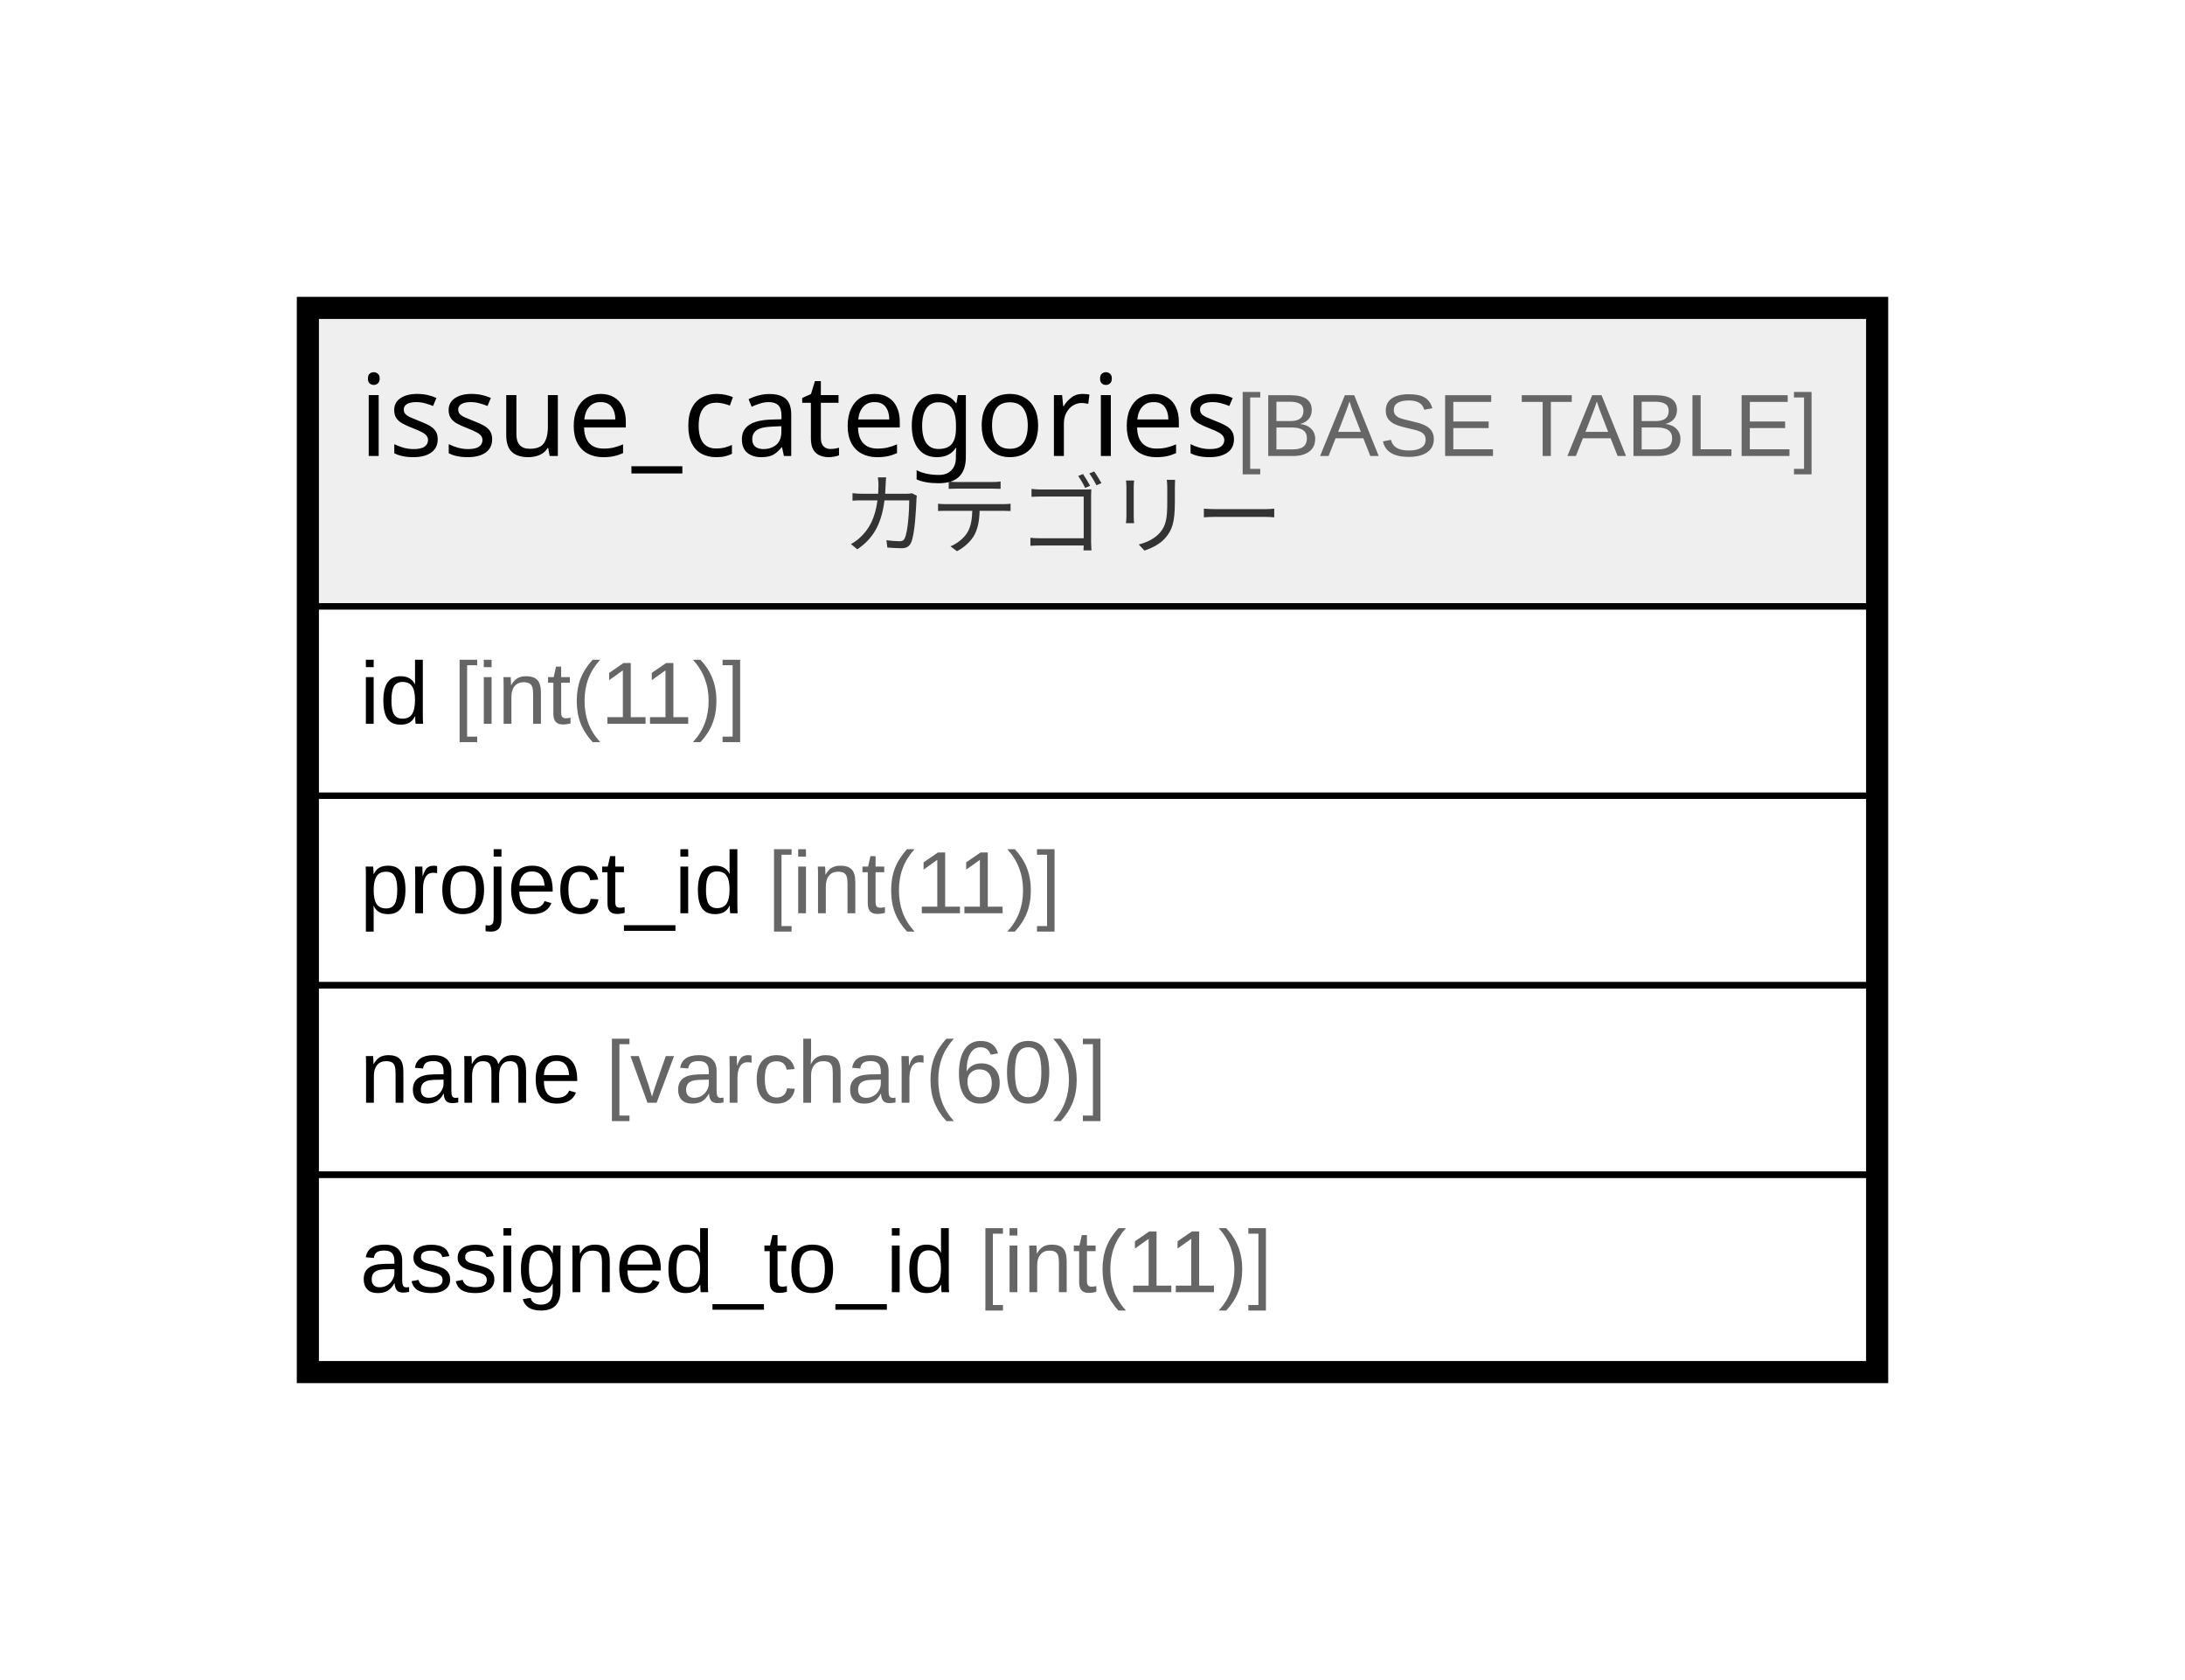
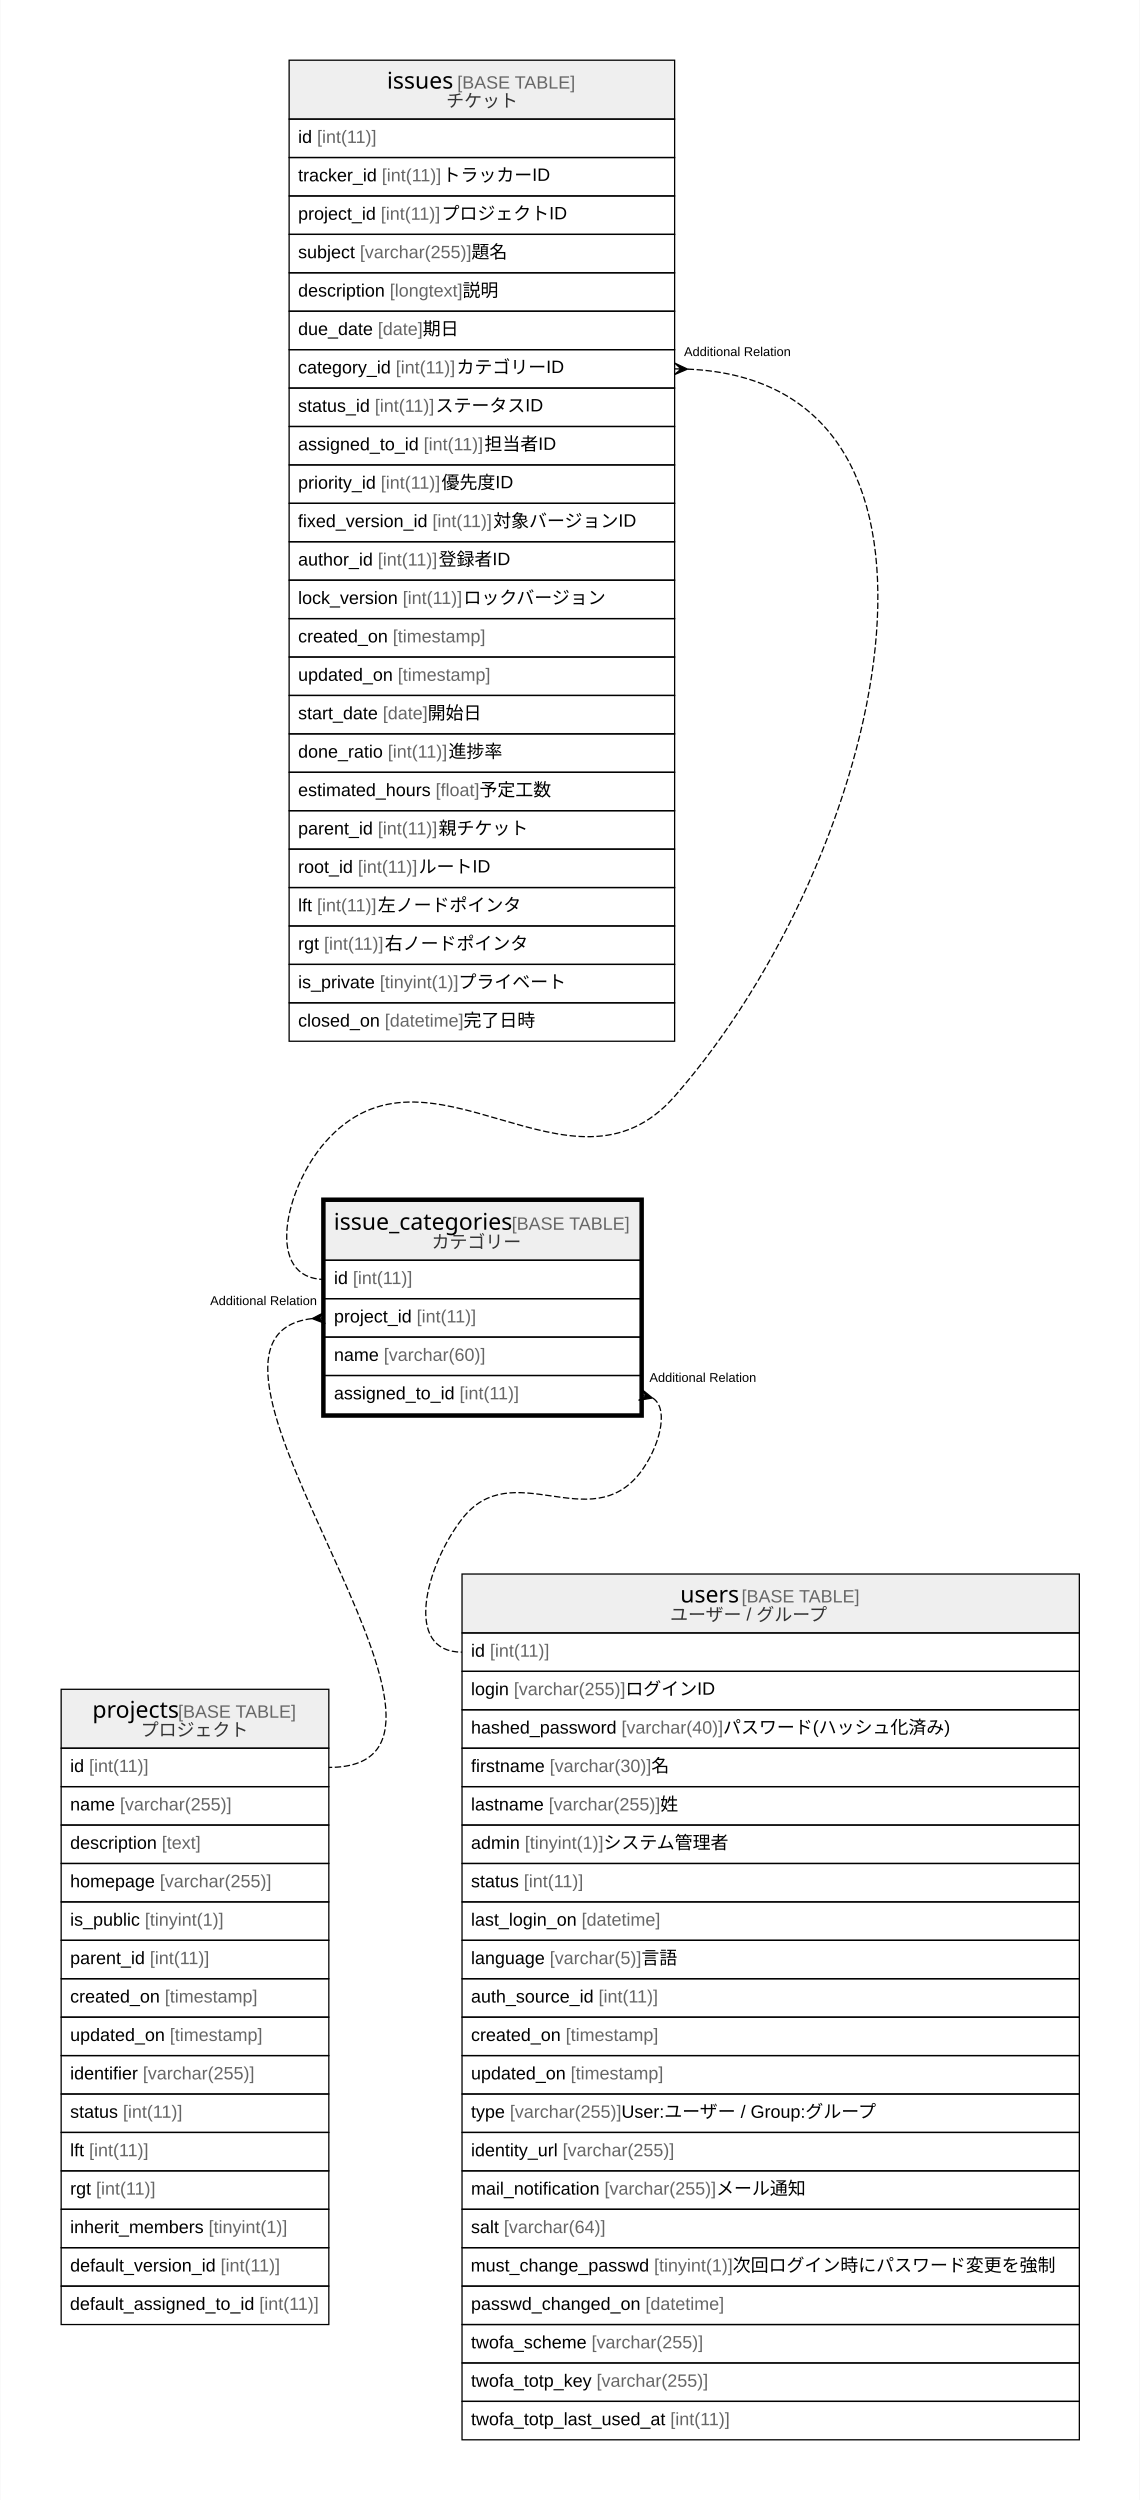
- <svg xmlns="http://www.w3.org/2000/svg" width="346pt" height="266pt" viewBox="0.00 0.00 346.00 266.00">
-   <g id="graph0" class="graph" transform="scale(1 1) rotate(0) translate(4 262)">
-     <polygon fill="#ffffff" stroke="transparent" points="-4,4 -4,-262 342,-262 342,4 -4,4" />
+ <svg xmlns="http://www.w3.org/2000/svg" width="890pt" height="1952pt" viewBox="0.00 0.00 889.50 1952.00">
+   <g id="graph0" class="graph" transform="scale(1 1) rotate(0) translate(4 1948)">
+     <polygon fill="#ffffff" stroke="transparent" points="-4,4 -4,-1948 885.5,-1948 885.5,4 -4,4" />
    <g id="node1" class="node">
-       <polygon fill="#efefef" stroke="transparent" points="46,-166 46,-212 292,-212 292,-166 46,-166" />
-       <polygon fill="none" stroke="#000000" points="46,-166 46,-212 292,-212 292,-166 46,-166" />
-       <text text-anchor="start" x="52.857" y="-189.8" font-family="Arial Bold" font-size="18.00" fill="#000000">issue_categories</text>
-       <text text-anchor="start" x="187.889" y="-189.8" font-family="Arial" font-size="14.00" fill="#000000"> </text>
-       <text text-anchor="start" x="191.78" y="-189.8" font-family="Arial" font-size="14.00" fill="#666666">[BASE TABLE]</text>
-       <text text-anchor="start" x="129.215" y="-175.4" font-family="Arial" font-size="14.00" fill="#333333">カテゴリー</text>
-       <polygon fill="none" stroke="#000000" points="46,-136 46,-166 292,-166 292,-136 46,-136" />
-       <text text-anchor="start" x="53" y="-147.4" font-family="Arial" font-size="14.00" fill="#000000">id </text>
-       <text text-anchor="start" x="67.78" y="-147.4" font-family="Arial" font-size="14.00" fill="#666666">[int(11)]</text>
-       <polygon fill="none" stroke="#000000" points="46,-106 46,-136 292,-136 292,-106 46,-106" />
-       <text text-anchor="start" x="53" y="-117.4" font-family="Arial" font-size="14.00" fill="#000000">project_id </text>
-       <text text-anchor="start" x="117.568" y="-117.4" font-family="Arial" font-size="14.00" fill="#666666">[int(11)]</text>
-       <polygon fill="none" stroke="#000000" points="46,-76 46,-106 292,-106 292,-76 46,-76" />
-       <text text-anchor="start" x="53" y="-87.4" font-family="Arial" font-size="14.00" fill="#000000">name </text>
-       <text text-anchor="start" x="91.899" y="-87.4" font-family="Arial" font-size="14.00" fill="#666666">[varchar(60)]</text>
-       <polygon fill="none" stroke="#000000" points="46,-46 46,-76 292,-76 292,-46 46,-46" />
-       <text text-anchor="start" x="53" y="-57.4" font-family="Arial" font-size="14.00" fill="#000000">assigned_to_id </text>
-       <text text-anchor="start" x="151.038" y="-57.4" font-family="Arial" font-size="14.00" fill="#666666">[int(11)]</text>
-       <polygon fill="none" stroke="#000000" stroke-width="3" points="44.5,-44.5 44.5,-213.5 293.5,-213.5 293.5,-44.5 44.5,-44.5" />
+       <polygon fill="#efefef" stroke="transparent" points="249.5,-964 249.5,-1010 495.5,-1010 495.5,-964 249.5,-964" />
+       <polygon fill="none" stroke="#000000" points="249.5,-964 249.5,-1010 495.5,-1010 495.5,-964 249.5,-964" />
+       <text text-anchor="start" x="256.357" y="-987.8" font-family="Arial Bold" font-size="18.00" fill="#000000">issue_categories</text>
+       <text text-anchor="start" x="391.389" y="-987.8" font-family="Arial" font-size="14.00" fill="#000000"> </text>
+       <text text-anchor="start" x="395.28" y="-987.8" font-family="Arial" font-size="14.00" fill="#666666">[BASE TABLE]</text>
+       <text text-anchor="start" x="332.715" y="-973.4" font-family="Arial" font-size="14.00" fill="#333333">カテゴリー</text>
+       <polygon fill="none" stroke="#000000" points="249.5,-934 249.5,-964 495.5,-964 495.5,-934 249.5,-934" />
+       <text text-anchor="start" x="256.5" y="-945.4" font-family="Arial" font-size="14.00" fill="#000000">id </text>
+       <text text-anchor="start" x="271.28" y="-945.4" font-family="Arial" font-size="14.00" fill="#666666">[int(11)]</text>
+       <polygon fill="none" stroke="#000000" points="249.5,-904 249.5,-934 495.5,-934 495.5,-904 249.5,-904" />
+       <text text-anchor="start" x="256.5" y="-915.4" font-family="Arial" font-size="14.00" fill="#000000">project_id </text>
+       <text text-anchor="start" x="321.068" y="-915.4" font-family="Arial" font-size="14.00" fill="#666666">[int(11)]</text>
+       <polygon fill="none" stroke="#000000" points="249.5,-874 249.5,-904 495.5,-904 495.5,-874 249.5,-874" />
+       <text text-anchor="start" x="256.5" y="-885.4" font-family="Arial" font-size="14.00" fill="#000000">name </text>
+       <text text-anchor="start" x="295.399" y="-885.4" font-family="Arial" font-size="14.00" fill="#666666">[varchar(60)]</text>
+       <polygon fill="none" stroke="#000000" points="249.5,-844 249.5,-874 495.5,-874 495.5,-844 249.5,-844" />
+       <text text-anchor="start" x="256.5" y="-855.4" font-family="Arial" font-size="14.00" fill="#000000">assigned_to_id </text>
+       <text text-anchor="start" x="354.538" y="-855.4" font-family="Arial" font-size="14.00" fill="#666666">[int(11)]</text>
+       <polygon fill="none" stroke="#000000" stroke-width="3" points="248,-842.5 248,-1011.5 497,-1011.5 497,-842.5 248,-842.5" />
+     </g>
+     <g id="node3" class="node">
+       <polygon fill="#efefef" stroke="transparent" points="43.5,-583 43.5,-629 252.5,-629 252.5,-583 43.5,-583" />
+       <polygon fill="none" stroke="#000000" points="43.5,-583 43.5,-629 252.5,-629 252.5,-583 43.5,-583" />
+       <text text-anchor="start" x="67.87" y="-606.8" font-family="Arial Bold" font-size="18.00" fill="#000000">projects</text>
+       <text text-anchor="start" x="130.877" y="-606.8" font-family="Arial" font-size="14.00" fill="#000000"> </text>
+       <text text-anchor="start" x="134.767" y="-606.8" font-family="Arial" font-size="14.00" fill="#666666">[BASE TABLE]</text>
+       <text text-anchor="start" x="105.627" y="-592.4" font-family="Arial" font-size="14.00" fill="#333333">プロジェクト</text>
+       <polygon fill="none" stroke="#000000" points="43.5,-553 43.5,-583 252.5,-583 252.5,-553 43.5,-553" />
+       <text text-anchor="start" x="50.5" y="-564.4" font-family="Arial" font-size="14.00" fill="#000000">id </text>
+       <text text-anchor="start" x="65.28" y="-564.4" font-family="Arial" font-size="14.00" fill="#666666">[int(11)]</text>
+       <polygon fill="none" stroke="#000000" points="43.5,-523 43.5,-553 252.5,-553 252.5,-523 43.5,-523" />
+       <text text-anchor="start" x="50.5" y="-534.4" font-family="Arial" font-size="14.00" fill="#000000">name </text>
+       <text text-anchor="start" x="89.399" y="-534.4" font-family="Arial" font-size="14.00" fill="#666666">[varchar(255)]</text>
+       <polygon fill="none" stroke="#000000" points="43.5,-493 43.5,-523 252.5,-523 252.5,-493 43.5,-493" />
+       <text text-anchor="start" x="50.5" y="-504.4" font-family="Arial" font-size="14.00" fill="#000000">description </text>
+       <text text-anchor="start" x="122.068" y="-504.4" font-family="Arial" font-size="14.00" fill="#666666">[text]</text>
+       <polygon fill="none" stroke="#000000" points="43.5,-463 43.5,-493 252.5,-493 252.5,-463 43.5,-463" />
+       <text text-anchor="start" x="50.5" y="-474.4" font-family="Arial" font-size="14.00" fill="#000000">homepage </text>
+       <text text-anchor="start" x="120.529" y="-474.4" font-family="Arial" font-size="14.00" fill="#666666">[varchar(255)]</text>
+       <polygon fill="none" stroke="#000000" points="43.5,-433 43.5,-463 252.5,-463 252.5,-433 43.5,-433" />
+       <text text-anchor="start" x="50.5" y="-444.4" font-family="Arial" font-size="14.00" fill="#000000">is_public </text>
+       <text text-anchor="start" x="108.841" y="-444.4" font-family="Arial" font-size="14.00" fill="#666666">[tinyint(1)]</text>
+       <polygon fill="none" stroke="#000000" points="43.5,-403 43.5,-433 252.5,-433 252.5,-403 43.5,-403" />
+       <text text-anchor="start" x="50.5" y="-414.4" font-family="Arial" font-size="14.00" fill="#000000">parent_id </text>
+       <text text-anchor="start" x="112.744" y="-414.4" font-family="Arial" font-size="14.00" fill="#666666">[int(11)]</text>
+       <polygon fill="none" stroke="#000000" points="43.5,-373 43.5,-403 252.5,-403 252.5,-373 43.5,-373" />
+       <text text-anchor="start" x="50.5" y="-384.4" font-family="Arial" font-size="14.00" fill="#000000">created_on </text>
+       <text text-anchor="start" x="124.42" y="-384.4" font-family="Arial" font-size="14.00" fill="#666666">[timestamp]</text>
+       <polygon fill="none" stroke="#000000" points="43.5,-343 43.5,-373 252.5,-373 252.5,-343 43.5,-343" />
+       <text text-anchor="start" x="50.5" y="-354.4" font-family="Arial" font-size="14.00" fill="#000000">updated_on </text>
+       <text text-anchor="start" x="128.325" y="-354.4" font-family="Arial" font-size="14.00" fill="#666666">[timestamp]</text>
+       <polygon fill="none" stroke="#000000" points="43.5,-313 43.5,-343 252.5,-343 252.5,-313 43.5,-313" />
+       <text text-anchor="start" x="50.5" y="-324.4" font-family="Arial" font-size="14.00" fill="#000000">identifier </text>
+       <text text-anchor="start" x="107.283" y="-324.4" font-family="Arial" font-size="14.00" fill="#666666">[varchar(255)]</text>
+       <polygon fill="none" stroke="#000000" points="43.5,-283 43.5,-313 252.5,-313 252.5,-283 43.5,-283" />
+       <text text-anchor="start" x="50.5" y="-294.4" font-family="Arial" font-size="14.00" fill="#000000">status </text>
+       <text text-anchor="start" x="91.737" y="-294.4" font-family="Arial" font-size="14.00" fill="#666666">[int(11)]</text>
+       <polygon fill="none" stroke="#000000" points="43.5,-253 43.5,-283 252.5,-283 252.5,-253 43.5,-253" />
+       <text text-anchor="start" x="50.5" y="-264.4" font-family="Arial" font-size="14.00" fill="#000000">lft </text>
+       <text text-anchor="start" x="65.278" y="-264.4" font-family="Arial" font-size="14.00" fill="#666666">[int(11)]</text>
+       <polygon fill="none" stroke="#000000" points="43.5,-223 43.5,-253 252.5,-253 252.5,-223 43.5,-223" />
+       <text text-anchor="start" x="50.5" y="-234.4" font-family="Arial" font-size="14.00" fill="#000000">rgt </text>
+       <text text-anchor="start" x="70.724" y="-234.4" font-family="Arial" font-size="14.00" fill="#666666">[int(11)]</text>
+       <polygon fill="none" stroke="#000000" points="43.5,-193 43.5,-223 252.5,-223 252.5,-193 43.5,-193" />
+       <text text-anchor="start" x="50.5" y="-204.4" font-family="Arial" font-size="14.00" fill="#000000">inherit_members </text>
+       <text text-anchor="start" x="158.615" y="-204.4" font-family="Arial" font-size="14.00" fill="#666666">[tinyint(1)]</text>
+       <polygon fill="none" stroke="#000000" points="43.5,-163 43.5,-193 252.5,-193 252.5,-163 43.5,-163" />
+       <text text-anchor="start" x="50.5" y="-174.4" font-family="Arial" font-size="14.00" fill="#000000">default_version_id </text>
+       <text text-anchor="start" x="167.978" y="-174.4" font-family="Arial" font-size="14.00" fill="#666666">[int(11)]</text>
+       <polygon fill="none" stroke="#000000" points="43.5,-133 43.5,-163 252.5,-163 252.5,-133 43.5,-133" />
+       <text text-anchor="start" x="50.357" y="-144.4" font-family="Arial" font-size="14.00" fill="#000000">default_assigned_to_id </text>
+       <text text-anchor="start" x="198.196" y="-144.4" font-family="Arial" font-size="14.00" fill="#666666">[int(11)]</text>
+     </g>
+     <g id="edge2" class="edge">
+       <path fill="none" stroke="#000000" stroke-dasharray="5,2" d="M239.295,-918.431C108.002,-902.74 404.849,-568 252.5,-568" />
+       <polygon fill="#000000" stroke="#000000" points="239.516,-918.443 249.249,-923.493 244.508,-918.721 249.5,-919 249.5,-919 249.5,-919 244.508,-918.721 249.751,-914.507 239.516,-918.443 239.516,-918.443" />
+       <text text-anchor="start" x="159.825" y="-929" font-family="Arial" font-size="10.00" fill="#000000">Additional Relation</text>
+     </g>
+     <g id="node4" class="node">
+       <polygon fill="#efefef" stroke="transparent" points="356.5,-673 356.5,-719 838.5,-719 838.5,-673 356.5,-673" />
+       <polygon fill="none" stroke="#000000" points="356.5,-673 356.5,-719 838.5,-719 838.5,-673 356.5,-673" />
+       <text text-anchor="start" x="526.871" y="-696.8" font-family="Arial Bold" font-size="18.00" fill="#000000">users</text>
+       <text text-anchor="start" x="570.875" y="-696.8" font-family="Arial" font-size="14.00" fill="#000000"> </text>
+       <text text-anchor="start" x="574.766" y="-696.8" font-family="Arial" font-size="14.00" fill="#666666">[BASE TABLE]</text>
+       <text text-anchor="start" x="518.956" y="-682.4" font-family="Arial" font-size="14.00" fill="#333333">ユーザー / グループ</text>
+       <polygon fill="none" stroke="#000000" points="356.5,-643 356.5,-673 838.5,-673 838.5,-643 356.5,-643" />
+       <text text-anchor="start" x="363.5" y="-654.4" font-family="Arial" font-size="14.00" fill="#000000">id </text>
+       <text text-anchor="start" x="378.28" y="-654.4" font-family="Arial" font-size="14.00" fill="#666666">[int(11)]</text>
+       <polygon fill="none" stroke="#000000" points="356.5,-613 356.5,-643 838.5,-643 838.5,-613 356.5,-613" />
+       <text text-anchor="start" x="363.5" y="-624.4" font-family="Arial" font-size="14.00" fill="#000000">login </text>
+       <text text-anchor="start" x="396.952" y="-624.4" font-family="Arial" font-size="14.00" fill="#666666">[varchar(255)]</text>
+       <text text-anchor="start" x="484.071" y="-624.4" font-family="Arial" font-size="14.00" fill="#000000"> ログインID</text>
+       <polygon fill="none" stroke="#000000" points="356.5,-583 356.5,-613 838.5,-613 838.5,-583 356.5,-583" />
+       <text text-anchor="start" x="363.5" y="-594.4" font-family="Arial" font-size="14.00" fill="#000000">hashed_password </text>
+       <text text-anchor="start" x="480.984" y="-594.4" font-family="Arial" font-size="14.00" fill="#666666">[varchar(40)]</text>
+       <text text-anchor="start" x="560.32" y="-594.4" font-family="Arial" font-size="14.00" fill="#000000"> パスワード(ハッシュ化済み)</text>
+       <polygon fill="none" stroke="#000000" points="356.5,-553 356.5,-583 838.5,-583 838.5,-553 356.5,-553" />
+       <text text-anchor="start" x="363.5" y="-564.4" font-family="Arial" font-size="14.00" fill="#000000">firstname </text>
+       <text text-anchor="start" x="424.947" y="-564.4" font-family="Arial" font-size="14.00" fill="#666666">[varchar(30)]</text>
+       <text text-anchor="start" x="504.284" y="-564.4" font-family="Arial" font-size="14.00" fill="#000000"> 名</text>
+       <polygon fill="none" stroke="#000000" points="356.5,-523 356.5,-553 838.5,-553 838.5,-523 356.5,-523" />
+       <text text-anchor="start" x="363.5" y="-534.4" font-family="Arial" font-size="14.00" fill="#000000">lastname </text>
+       <text text-anchor="start" x="424.179" y="-534.4" font-family="Arial" font-size="14.00" fill="#666666">[varchar(255)]</text>
+       <text text-anchor="start" x="511.298" y="-534.4" font-family="Arial" font-size="14.00" fill="#000000"> 姓</text>
+       <polygon fill="none" stroke="#000000" points="356.5,-493 356.5,-523 838.5,-523 838.5,-493 356.5,-493" />
+       <text text-anchor="start" x="363.5" y="-504.4" font-family="Arial" font-size="14.00" fill="#000000">admin </text>
+       <text text-anchor="start" x="405.506" y="-504.4" font-family="Arial" font-size="14.00" fill="#666666">[tinyint(1)]</text>
+       <text text-anchor="start" x="466.95" y="-504.4" font-family="Arial" font-size="14.00" fill="#000000"> システム管理者</text>
+       <polygon fill="none" stroke="#000000" points="356.5,-463 356.5,-493 838.5,-493 838.5,-463 356.5,-463" />
+       <text text-anchor="start" x="363.5" y="-474.4" font-family="Arial" font-size="14.00" fill="#000000">status </text>
+       <text text-anchor="start" x="404.737" y="-474.4" font-family="Arial" font-size="14.00" fill="#666666">[int(11)]</text>
+       <polygon fill="none" stroke="#000000" points="356.5,-433 356.5,-463 838.5,-463 838.5,-433 356.5,-433" />
+       <text text-anchor="start" x="363.5" y="-444.4" font-family="Arial" font-size="14.00" fill="#000000">last_login_on </text>
+       <text text-anchor="start" x="449.862" y="-444.4" font-family="Arial" font-size="14.00" fill="#666666">[datetime]</text>
+       <polygon fill="none" stroke="#000000" points="356.5,-403 356.5,-433 838.5,-433 838.5,-403 356.5,-403" />
+       <text text-anchor="start" x="363.5" y="-414.4" font-family="Arial" font-size="14.00" fill="#000000">language </text>
+       <text text-anchor="start" x="424.975" y="-414.4" font-family="Arial" font-size="14.00" fill="#666666">[varchar(5)]</text>
+       <text text-anchor="start" x="496.529" y="-414.4" font-family="Arial" font-size="14.00" fill="#000000"> 言語</text>
+       <polygon fill="none" stroke="#000000" points="356.5,-373 356.5,-403 838.5,-403 838.5,-373 356.5,-373" />
+       <text text-anchor="start" x="363.5" y="-384.4" font-family="Arial" font-size="14.00" fill="#000000">auth_source_id </text>
+       <text text-anchor="start" x="463.092" y="-384.4" font-family="Arial" font-size="14.00" fill="#666666">[int(11)]</text>
+       <polygon fill="none" stroke="#000000" points="356.5,-343 356.5,-373 838.5,-373 838.5,-343 356.5,-343" />
+       <text text-anchor="start" x="363.5" y="-354.4" font-family="Arial" font-size="14.00" fill="#000000">created_on </text>
+       <text text-anchor="start" x="437.42" y="-354.4" font-family="Arial" font-size="14.00" fill="#666666">[timestamp]</text>
+       <polygon fill="none" stroke="#000000" points="356.5,-313 356.5,-343 838.5,-343 838.5,-313 356.5,-313" />
+       <text text-anchor="start" x="363.5" y="-324.4" font-family="Arial" font-size="14.00" fill="#000000">updated_on </text>
+       <text text-anchor="start" x="441.325" y="-324.4" font-family="Arial" font-size="14.00" fill="#666666">[timestamp]</text>
+       <polygon fill="none" stroke="#000000" points="356.5,-283 356.5,-313 838.5,-313 838.5,-283 356.5,-283" />
+       <text text-anchor="start" x="363.5" y="-294.4" font-family="Arial" font-size="14.00" fill="#000000">type </text>
+       <text text-anchor="start" x="393.846" y="-294.4" font-family="Arial" font-size="14.00" fill="#666666">[varchar(255)]</text>
+       <text text-anchor="start" x="480.966" y="-294.4" font-family="Arial" font-size="14.00" fill="#000000"> User:ユーザー / Group:グループ</text>
+       <polygon fill="none" stroke="#000000" points="356.5,-253 356.5,-283 838.5,-283 838.5,-253 356.5,-253" />
+       <text text-anchor="start" x="363.5" y="-264.4" font-family="Arial" font-size="14.00" fill="#000000">identity_url </text>
+       <text text-anchor="start" x="435.065" y="-264.4" font-family="Arial" font-size="14.00" fill="#666666">[varchar(255)]</text>
+       <polygon fill="none" stroke="#000000" points="356.5,-223 356.5,-253 838.5,-253 838.5,-223 356.5,-223" />
+       <text text-anchor="start" x="363.5" y="-234.4" font-family="Arial" font-size="14.00" fill="#000000">mail_notification </text>
+       <text text-anchor="start" x="467.734" y="-234.4" font-family="Arial" font-size="14.00" fill="#666666">[varchar(255)]</text>
+       <text text-anchor="start" x="554.853" y="-234.4" font-family="Arial" font-size="14.00" fill="#000000"> メール通知</text>
+       <polygon fill="none" stroke="#000000" points="356.5,-193 356.5,-223 838.5,-223 838.5,-193 356.5,-193" />
+       <text text-anchor="start" x="363.5" y="-204.4" font-family="Arial" font-size="14.00" fill="#000000">salt </text>
+       <text text-anchor="start" x="389.17" y="-204.4" font-family="Arial" font-size="14.00" fill="#666666">[varchar(64)]</text>
+       <polygon fill="none" stroke="#000000" points="356.5,-163 356.5,-193 838.5,-193 838.5,-163 356.5,-163" />
+       <text text-anchor="start" x="363.265" y="-174.4" font-family="Arial" font-size="14.00" fill="#000000">must_change_passwd </text>
+       <text text-anchor="start" x="506.422" y="-174.4" font-family="Arial" font-size="14.00" fill="#666666">[tinyint(1)]</text>
+       <text text-anchor="start" x="567.866" y="-174.4" font-family="Arial" font-size="14.00" fill="#000000"> 次回ログイン時にパスワード変更を強制</text>
+       <polygon fill="none" stroke="#000000" points="356.5,-133 356.5,-163 838.5,-163 838.5,-133 356.5,-133" />
+       <text text-anchor="start" x="363.5" y="-144.4" font-family="Arial" font-size="14.00" fill="#000000">passwd_changed_on </text>
+       <text text-anchor="start" x="499.671" y="-144.4" font-family="Arial" font-size="14.00" fill="#666666">[datetime]</text>
+       <polygon fill="none" stroke="#000000" points="356.5,-103 356.5,-133 838.5,-133 838.5,-103 356.5,-103" />
+       <text text-anchor="start" x="363.5" y="-114.4" font-family="Arial" font-size="14.00" fill="#000000">twofa_scheme </text>
+       <text text-anchor="start" x="457.635" y="-114.4" font-family="Arial" font-size="14.00" fill="#666666">[varchar(255)]</text>
+       <polygon fill="none" stroke="#000000" points="356.5,-73 356.5,-103 838.5,-103 838.5,-73 356.5,-73" />
+       <text text-anchor="start" x="363.5" y="-84.4" font-family="Arial" font-size="14.00" fill="#000000">twofa_totp_key </text>
+       <text text-anchor="start" x="461.538" y="-84.4" font-family="Arial" font-size="14.00" fill="#666666">[varchar(255)]</text>
+       <polygon fill="none" stroke="#000000" points="356.5,-43 356.5,-73 838.5,-73 838.5,-43 356.5,-43" />
+       <text text-anchor="start" x="363.5" y="-54.4" font-family="Arial" font-size="14.00" fill="#000000">twofa_totp_last_used_at </text>
+       <text text-anchor="start" x="519.121" y="-54.4" font-family="Arial" font-size="14.00" fill="#666666">[int(11)]</text>
+     </g>
+     <g id="edge3" class="edge">
+       <path fill="none" stroke="#000000" stroke-dasharray="5,2" d="M505.573,-856.322C519.176,-847.08 509.501,-816.09 495.5,-798 456.44,-747.534 395.56,-812.466 356.5,-762 328.208,-725.448 310.278,-658 356.5,-658" />
+       <polygon fill="#000000" stroke="#000000" points="505.164,-856.431 494.344,-854.651 500.332,-857.716 495.5,-859 495.5,-859 495.5,-859 500.332,-857.716 496.656,-863.349 505.164,-856.431 505.164,-856.431" />
+       <text text-anchor="start" x="502.825" y="-869" font-family="Arial" font-size="10.00" fill="#000000">Additional Relation</text>
+     </g>
+     <g id="node2" class="node">
+       <polygon fill="#efefef" stroke="transparent" points="221.5,-1855 221.5,-1901 522.5,-1901 522.5,-1855 221.5,-1855" />
+       <polygon fill="none" stroke="#000000" points="221.5,-1855 221.5,-1901 522.5,-1901 522.5,-1855 221.5,-1855" />
+       <text text-anchor="start" x="297.87" y="-1878.8" font-family="Arial Bold" font-size="18.00" fill="#000000">issues</text>
+       <text text-anchor="start" x="348.876" y="-1878.8" font-family="Arial" font-size="14.00" fill="#000000"> </text>
+       <text text-anchor="start" x="352.767" y="-1878.8" font-family="Arial" font-size="14.00" fill="#666666">[BASE TABLE]</text>
+       <text text-anchor="start" x="344.134" y="-1864.4" font-family="Arial" font-size="14.00" fill="#333333">チケット</text>
+       <polygon fill="none" stroke="#000000" points="221.5,-1825 221.5,-1855 522.5,-1855 522.5,-1825 221.5,-1825" />
+       <text text-anchor="start" x="228.5" y="-1836.4" font-family="Arial" font-size="14.00" fill="#000000">id </text>
+       <text text-anchor="start" x="243.28" y="-1836.4" font-family="Arial" font-size="14.00" fill="#666666">[int(11)]</text>
+       <polygon fill="none" stroke="#000000" points="221.5,-1795 221.5,-1825 522.5,-1825 522.5,-1795 221.5,-1795" />
+       <text text-anchor="start" x="228.5" y="-1806.4" font-family="Arial" font-size="14.00" fill="#000000">tracker_id </text>
+       <text text-anchor="start" x="293.839" y="-1806.4" font-family="Arial" font-size="14.00" fill="#666666">[int(11)]</text>
+       <text text-anchor="start" x="341.287" y="-1806.4" font-family="Arial" font-size="14.00" fill="#000000"> トラッカーID</text>
+       <polygon fill="none" stroke="#000000" points="221.5,-1765 221.5,-1795 522.5,-1795 522.5,-1765 221.5,-1765" />
+       <text text-anchor="start" x="228.5" y="-1776.4" font-family="Arial" font-size="14.00" fill="#000000">project_id </text>
+       <text text-anchor="start" x="293.068" y="-1776.4" font-family="Arial" font-size="14.00" fill="#666666">[int(11)]</text>
+       <text text-anchor="start" x="340.515" y="-1776.4" font-family="Arial" font-size="14.00" fill="#000000"> プロジェクトID</text>
+       <polygon fill="none" stroke="#000000" points="221.5,-1735 221.5,-1765 522.5,-1765 522.5,-1735 221.5,-1735" />
+       <text text-anchor="start" x="228.5" y="-1746.4" font-family="Arial" font-size="14.00" fill="#000000">subject </text>
+       <text text-anchor="start" x="276.736" y="-1746.4" font-family="Arial" font-size="14.00" fill="#666666">[varchar(255)]</text>
+       <text text-anchor="start" x="363.855" y="-1746.4" font-family="Arial" font-size="14.00" fill="#000000"> 題名</text>
+       <polygon fill="none" stroke="#000000" points="221.5,-1705 221.5,-1735 522.5,-1735 522.5,-1705 221.5,-1705" />
+       <text text-anchor="start" x="228.5" y="-1716.4" font-family="Arial" font-size="14.00" fill="#000000">description </text>
+       <text text-anchor="start" x="300.068" y="-1716.4" font-family="Arial" font-size="14.00" fill="#666666">[longtext]</text>
+       <text text-anchor="start" x="356.867" y="-1716.4" font-family="Arial" font-size="14.00" fill="#000000"> 説明</text>
+       <polygon fill="none" stroke="#000000" points="221.5,-1675 221.5,-1705 522.5,-1705 522.5,-1675 221.5,-1675" />
+       <text text-anchor="start" x="228.5" y="-1686.4" font-family="Arial" font-size="14.00" fill="#000000">due_date </text>
+       <text text-anchor="start" x="290.759" y="-1686.4" font-family="Arial" font-size="14.00" fill="#666666">[date]</text>
+       <text text-anchor="start" x="325.779" y="-1686.4" font-family="Arial" font-size="14.00" fill="#000000"> 期日</text>
+       <polygon fill="none" stroke="#000000" points="221.5,-1645 221.5,-1675 522.5,-1675 522.5,-1645 221.5,-1645" />
+       <text text-anchor="start" x="228.5" y="-1656.4" font-family="Arial" font-size="14.00" fill="#000000">category_id </text>
+       <text text-anchor="start" x="304.744" y="-1656.4" font-family="Arial" font-size="14.00" fill="#666666">[int(11)]</text>
+       <text text-anchor="start" x="352.191" y="-1656.4" font-family="Arial" font-size="14.00" fill="#000000"> カテゴリーID</text>
+       <polygon fill="none" stroke="#000000" points="221.5,-1615 221.5,-1645 522.5,-1645 522.5,-1615 221.5,-1615" />
+       <text text-anchor="start" x="228.5" y="-1626.4" font-family="Arial" font-size="14.00" fill="#000000">status_id </text>
+       <text text-anchor="start" x="288.409" y="-1626.4" font-family="Arial" font-size="14.00" fill="#666666">[int(11)]</text>
+       <text text-anchor="start" x="335.856" y="-1626.4" font-family="Arial" font-size="14.00" fill="#000000"> ステータスID</text>
+       <polygon fill="none" stroke="#000000" points="221.5,-1585 221.5,-1615 522.5,-1615 522.5,-1585 221.5,-1585" />
+       <text text-anchor="start" x="228.5" y="-1596.4" font-family="Arial" font-size="14.00" fill="#000000">assigned_to_id </text>
+       <text text-anchor="start" x="326.538" y="-1596.4" font-family="Arial" font-size="14.00" fill="#666666">[int(11)]</text>
+       <text text-anchor="start" x="373.985" y="-1596.4" font-family="Arial" font-size="14.00" fill="#000000"> 担当者ID</text>
+       <polygon fill="none" stroke="#000000" points="221.5,-1555 221.5,-1585 522.5,-1585 522.5,-1555 221.5,-1555" />
+       <text text-anchor="start" x="228.5" y="-1566.4" font-family="Arial" font-size="14.00" fill="#000000">priority_id </text>
+       <text text-anchor="start" x="293.053" y="-1566.4" font-family="Arial" font-size="14.00" fill="#666666">[int(11)]</text>
+       <text text-anchor="start" x="340.5" y="-1566.4" font-family="Arial" font-size="14.00" fill="#000000"> 優先度ID</text>
+       <polygon fill="none" stroke="#000000" points="221.5,-1525 221.5,-1555 522.5,-1555 522.5,-1525 221.5,-1525" />
+       <text text-anchor="start" x="228.363" y="-1536.4" font-family="Arial" font-size="14.00" fill="#000000">fixed_version_id </text>
+       <text text-anchor="start" x="333.386" y="-1536.4" font-family="Arial" font-size="14.00" fill="#666666">[int(11)]</text>
+       <text text-anchor="start" x="380.833" y="-1536.4" font-family="Arial" font-size="14.00" fill="#000000"> 対象バージョンID</text>
+       <polygon fill="none" stroke="#000000" points="221.5,-1495 221.5,-1525 522.5,-1525 522.5,-1495 221.5,-1495" />
+       <text text-anchor="start" x="228.5" y="-1506.4" font-family="Arial" font-size="14.00" fill="#000000">author_id </text>
+       <text text-anchor="start" x="290.744" y="-1506.4" font-family="Arial" font-size="14.00" fill="#666666">[int(11)]</text>
+       <text text-anchor="start" x="338.191" y="-1506.4" font-family="Arial" font-size="14.00" fill="#000000"> 登録者ID</text>
+       <polygon fill="none" stroke="#000000" points="221.5,-1465 221.5,-1495 522.5,-1495 522.5,-1465 221.5,-1465" />
+       <text text-anchor="start" x="228.5" y="-1476.4" font-family="Arial" font-size="14.00" fill="#000000">lock_version </text>
+       <text text-anchor="start" x="310.177" y="-1476.4" font-family="Arial" font-size="14.00" fill="#666666">[int(11)]</text>
+       <text text-anchor="start" x="357.625" y="-1476.4" font-family="Arial" font-size="14.00" fill="#000000"> ロックバージョン</text>
+       <polygon fill="none" stroke="#000000" points="221.5,-1435 221.5,-1465 522.5,-1465 522.5,-1435 221.5,-1435" />
+       <text text-anchor="start" x="228.5" y="-1446.4" font-family="Arial" font-size="14.00" fill="#000000">created_on </text>
+       <text text-anchor="start" x="302.42" y="-1446.4" font-family="Arial" font-size="14.00" fill="#666666">[timestamp]</text>
+       <polygon fill="none" stroke="#000000" points="221.5,-1405 221.5,-1435 522.5,-1435 522.5,-1405 221.5,-1405" />
+       <text text-anchor="start" x="228.5" y="-1416.4" font-family="Arial" font-size="14.00" fill="#000000">updated_on </text>
+       <text text-anchor="start" x="306.325" y="-1416.4" font-family="Arial" font-size="14.00" fill="#666666">[timestamp]</text>
+       <polygon fill="none" stroke="#000000" points="221.5,-1375 221.5,-1405 522.5,-1405 522.5,-1375 221.5,-1375" />
+       <text text-anchor="start" x="228.5" y="-1386.4" font-family="Arial" font-size="14.00" fill="#000000">start_date </text>
+       <text text-anchor="start" x="294.636" y="-1386.4" font-family="Arial" font-size="14.00" fill="#666666">[date]</text>
+       <text text-anchor="start" x="329.656" y="-1386.4" font-family="Arial" font-size="14.00" fill="#000000"> 開始日</text>
+       <polygon fill="none" stroke="#000000" points="221.5,-1345 221.5,-1375 522.5,-1375 522.5,-1345 221.5,-1345" />
+       <text text-anchor="start" x="228.5" y="-1356.4" font-family="Arial" font-size="14.00" fill="#000000">done_ratio </text>
+       <text text-anchor="start" x="298.527" y="-1356.4" font-family="Arial" font-size="14.00" fill="#666666">[int(11)]</text>
+       <text text-anchor="start" x="345.974" y="-1356.4" font-family="Arial" font-size="14.00" fill="#000000"> 進捗率</text>
+       <polygon fill="none" stroke="#000000" points="221.5,-1315 221.5,-1345 522.5,-1345 522.5,-1315 221.5,-1315" />
+       <text text-anchor="start" x="228.5" y="-1326.4" font-family="Arial" font-size="14.00" fill="#000000">estimated_hours </text>
+       <text text-anchor="start" x="335.86" y="-1326.4" font-family="Arial" font-size="14.00" fill="#666666">[float]</text>
+       <text text-anchor="start" x="370.095" y="-1326.4" font-family="Arial" font-size="14.00" fill="#000000"> 予定工数</text>
+       <polygon fill="none" stroke="#000000" points="221.5,-1285 221.5,-1315 522.5,-1315 522.5,-1285 221.5,-1285" />
+       <text text-anchor="start" x="228.5" y="-1296.4" font-family="Arial" font-size="14.00" fill="#000000">parent_id </text>
+       <text text-anchor="start" x="290.744" y="-1296.4" font-family="Arial" font-size="14.00" fill="#666666">[int(11)]</text>
+       <text text-anchor="start" x="338.191" y="-1296.4" font-family="Arial" font-size="14.00" fill="#000000"> 親チケット</text>
+       <polygon fill="none" stroke="#000000" points="221.5,-1255 221.5,-1285 522.5,-1285 522.5,-1255 221.5,-1255" />
+       <text text-anchor="start" x="228.5" y="-1266.4" font-family="Arial" font-size="14.00" fill="#000000">root_id </text>
+       <text text-anchor="start" x="275.179" y="-1266.4" font-family="Arial" font-size="14.00" fill="#666666">[int(11)]</text>
+       <text text-anchor="start" x="322.626" y="-1266.4" font-family="Arial" font-size="14.00" fill="#000000"> ルートID</text>
+       <polygon fill="none" stroke="#000000" points="221.5,-1225 221.5,-1255 522.5,-1255 522.5,-1225 221.5,-1225" />
+       <text text-anchor="start" x="228.5" y="-1236.4" font-family="Arial" font-size="14.00" fill="#000000">lft </text>
+       <text text-anchor="start" x="243.278" y="-1236.4" font-family="Arial" font-size="14.00" fill="#666666">[int(11)]</text>
+       <text text-anchor="start" x="290.726" y="-1236.4" font-family="Arial" font-size="14.00" fill="#000000"> 左ノードポインタ</text>
+       <polygon fill="none" stroke="#000000" points="221.5,-1195 221.5,-1225 522.5,-1225 522.5,-1195 221.5,-1195" />
+       <text text-anchor="start" x="228.5" y="-1206.4" font-family="Arial" font-size="14.00" fill="#000000">rgt </text>
+       <text text-anchor="start" x="248.724" y="-1206.4" font-family="Arial" font-size="14.00" fill="#666666">[int(11)]</text>
+       <text text-anchor="start" x="296.172" y="-1206.4" font-family="Arial" font-size="14.00" fill="#000000"> 右ノードポインタ</text>
+       <polygon fill="none" stroke="#000000" points="221.5,-1165 221.5,-1195 522.5,-1195 522.5,-1165 221.5,-1165" />
+       <text text-anchor="start" x="228.5" y="-1176.4" font-family="Arial" font-size="14.00" fill="#000000">is_private </text>
+       <text text-anchor="start" x="292.285" y="-1176.4" font-family="Arial" font-size="14.00" fill="#666666">[tinyint(1)]</text>
+       <text text-anchor="start" x="353.73" y="-1176.4" font-family="Arial" font-size="14.00" fill="#000000"> プライベート</text>
+       <polygon fill="none" stroke="#000000" points="221.5,-1135 221.5,-1165 522.5,-1165 522.5,-1135 221.5,-1135" />
+       <text text-anchor="start" x="228.5" y="-1146.4" font-family="Arial" font-size="14.00" fill="#000000">closed_on </text>
+       <text text-anchor="start" x="296.193" y="-1146.4" font-family="Arial" font-size="14.00" fill="#666666">[datetime]</text>
+       <text text-anchor="start" x="357.653" y="-1146.4" font-family="Arial" font-size="14.00" fill="#000000"> 完了日時</text>
+     </g>
+     <g id="edge1" class="edge">
+       <path fill="none" stroke="#000000" stroke-dasharray="5,2" d="M532.665,-1659.789C772.577,-1649.694 686.653,-1279.22 522.5,-1092 441.817,-999.979 330.183,-1148.022 249.5,-1056 218.148,-1020.242 201.944,-949 249.5,-949" />
+       <polygon fill="#000000" stroke="#000000" points="532.498,-1659.793 522.407,-1655.501 527.499,-1659.896 522.5,-1660 522.5,-1660 522.5,-1660 527.499,-1659.896 522.593,-1664.499 532.498,-1659.793 532.498,-1659.793" />
+       <text text-anchor="start" x="529.824" y="-1670" font-family="Arial" font-size="10.00" fill="#000000">Additional Relation</text>
    </g>
  </g>
</svg>
